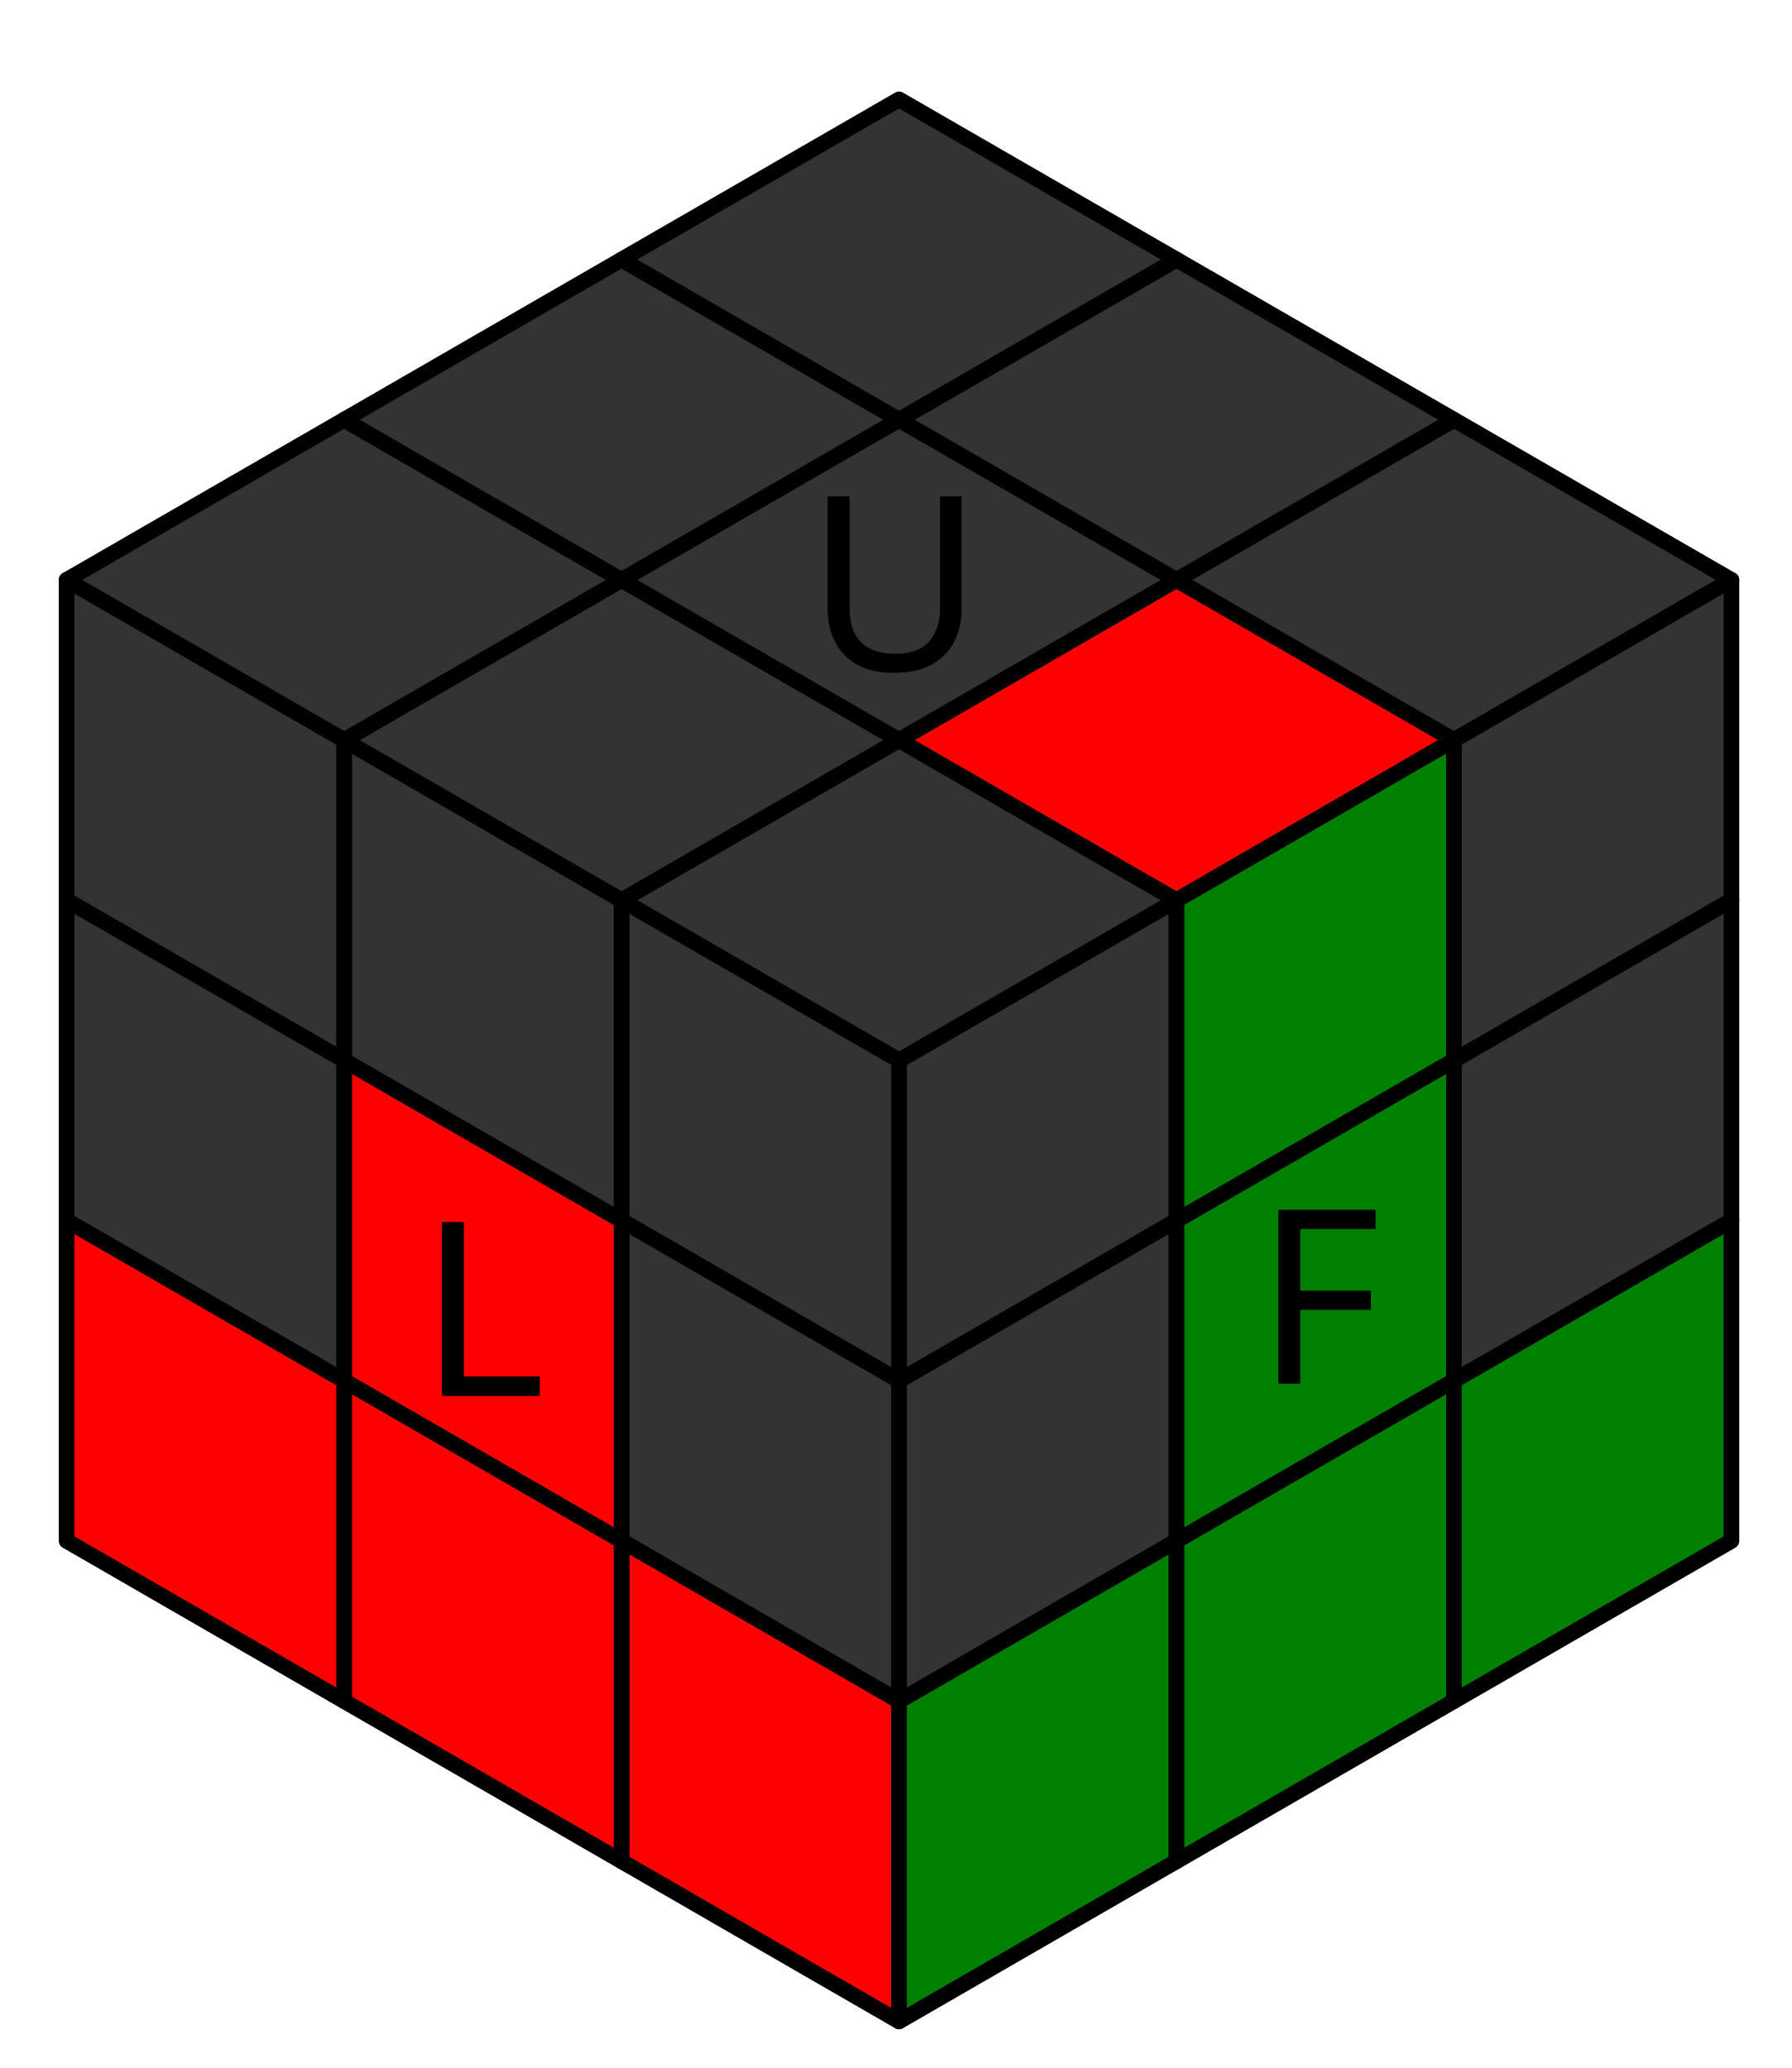
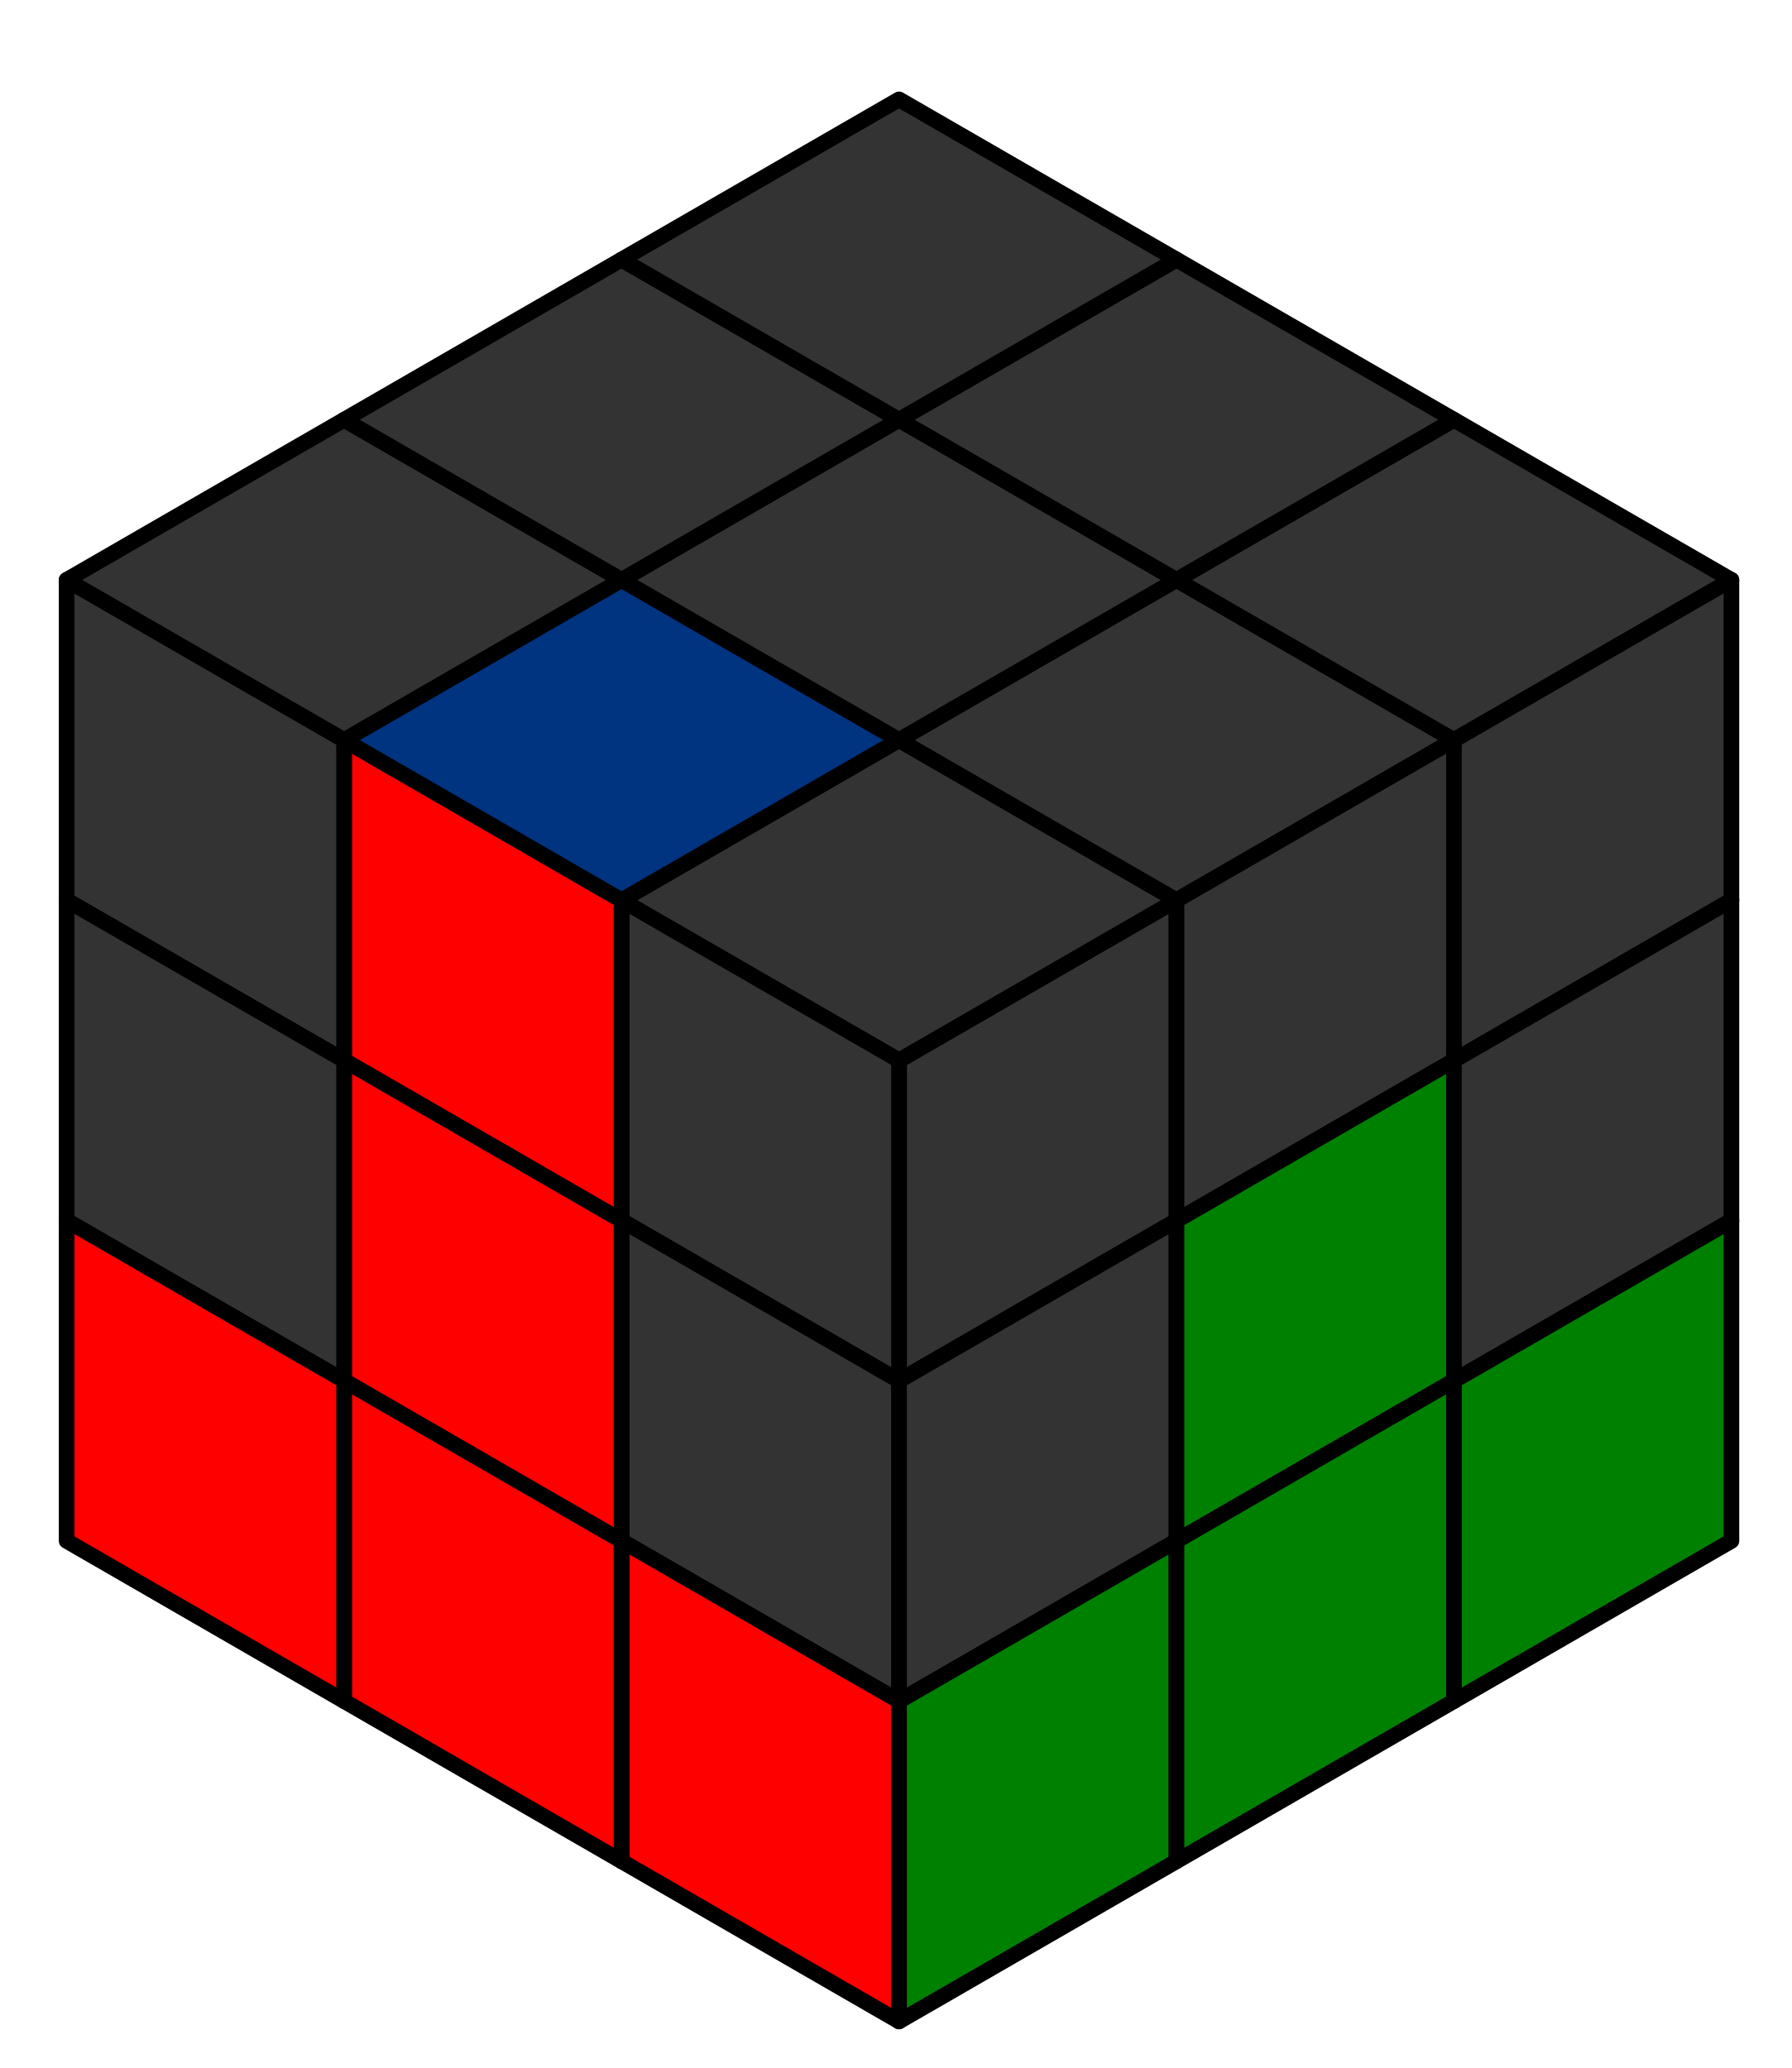
<svg xmlns="http://www.w3.org/2000/svg" version="1.1" id="svg8" x="0px" y="0px" width="294.179px" height="339.688px" viewBox="0 0 294.179 339.688" enable-background="new 0 0 294.179 339.688" xml:space="preserve">
  <defs id="defs3496">
	
	
		</defs>
  <g id="layer1" transform="translate(-41.38718,-50.19777)">
    <path id="path144" fill="none" d="   M335.566,304.964l-147.09,84.922L41.387,304.964V135.12l147.089-84.922l147.09,84.922V304.964z" />
  </g>
  <g id="layer2" transform="translate(-41.38718,-50.19777)">
    <path id="path151-73" fill="#333333" stroke="#000000" stroke-width="0.682" d="M234.606,198.07l-45.569,26.31v52.618l45.569-26.31   V198.07z" style="stroke-width:2.57;stroke-miterlimit:4;stroke-dasharray:none;stroke-linejoin:round" />
    <path id="path173-5" fill="#333333" stroke="#000000" stroke-width="0.682" d="M189.037,171.761l-45.569,26.309l45.569,26.31   l45.569-26.31L189.037,171.761z" style="stroke-width:2.57;stroke-miterlimit:4;stroke-dasharray:none;stroke-linejoin:round" />
    <path id="path320" fill="#333333" stroke="#000000" stroke-width="0.682" d="M143.468,198.07l45.569,26.31v52.618l-45.569-26.31   V198.07z" style="stroke-width:2.57;stroke-miterlimit:4;stroke-dasharray:none;stroke-linejoin:round" />
    <path id="path339" fill="#333333" stroke="#000000" stroke-width="0.682" d="M143.468,250.688l45.569,26.31v52.618l-45.569-26.309   V250.688z" style="stroke-width:2.57;stroke-miterlimit:4;stroke-dasharray:none;stroke-linejoin:round" />
    <path id="path341" fill="#FF0000" stroke="#000000" stroke-width="0.682" d="M143.468,303.308l45.569,26.309v52.619l-45.569-26.31   V303.308z" style="stroke-width:2.57;stroke-miterlimit:4;stroke-dasharray:none;stroke-linejoin:round" />
-     <path id="path343" fill="#333333" stroke="#000000" stroke-width="0.682" d="M97.899,171.761l45.569,26.31v52.618L97.899,224.38   V171.761z" style="stroke-width:2.57;stroke-miterlimit:4;stroke-dasharray:none;stroke-linejoin:round" />
+     <path id="path343" fill="#333333" stroke="#000000" stroke-width="0.682" d="M97.899,171.761l45.569,26.31v52.618L97.899,224.38   V171.761z" style="stroke-width:2.57;stroke-miterlimit:4;stroke-dasharray:none;stroke-linejoin:round;fill:#ff0000" />
    <path id="path345" fill="#FF0000" stroke="#000000" stroke-width="0.682" d="M97.899,224.38l45.569,26.309v52.619l-45.569-26.31   V224.38z" style="stroke-width:2.57;stroke-miterlimit:4;stroke-dasharray:none;stroke-linejoin:round" />
    <path id="path347" fill="#FF0000" stroke="#000000" stroke-width="0.682" d="M97.899,276.998l45.569,26.31v52.618l-45.569-26.31   V276.998z" style="stroke-width:2.57;stroke-miterlimit:4;stroke-dasharray:none;stroke-linejoin:round" />
    <path id="path349" fill="#333333" stroke="#000000" stroke-width="0.682" d="M52.33,145.451l45.569,26.31v52.619L52.33,198.07   V145.451z" style="stroke-width:2.57;stroke-miterlimit:4;stroke-dasharray:none;stroke-linejoin:round" />
    <path id="path351" fill="#333333" stroke="#000000" stroke-width="0.682" d="M52.33,198.07l45.569,26.31v52.618l-45.569-26.31   V198.07z" style="stroke-width:2.57;stroke-miterlimit:4;stroke-dasharray:none;stroke-linejoin:round" />
    <path id="path353" fill="#FF0000" stroke="#000000" stroke-width="0.682" d="M52.33,250.688l45.569,26.31v52.618l-45.569-26.31   V250.688z" style="stroke-width:2.57;stroke-miterlimit:4;stroke-dasharray:none;stroke-linejoin:round" />
-     <path id="path355" fill="#333333" stroke="#000000" stroke-width="0.682" d="M143.468,145.452l-45.569,26.309l45.569,26.31   l45.569-26.31L143.468,145.452z" style="stroke-width:2.57;stroke-miterlimit:4;stroke-dasharray:none;stroke-linejoin:round" />
+     <path id="path355" fill="#333333" stroke="#000000" stroke-width="0.682" d="M143.468,145.452l-45.569,26.309l45.569,26.31   l45.569-26.31L143.468,145.452z" style="stroke-width:2.57;stroke-miterlimit:4;stroke-dasharray:none;stroke-linejoin:round;fill:#003380" />
    <path id="path357" fill="#333333" stroke="#000000" stroke-width="0.682" d="M97.899,119.142L52.33,145.451l45.569,26.31   l45.569-26.31L97.899,119.142z" style="stroke-width:2.57;stroke-miterlimit:4;stroke-dasharray:none;stroke-linejoin:round" />
-     <path id="path359" fill="#FF0000" stroke="#000000" stroke-width="0.682" d="M234.606,145.452l-45.569,26.309l45.569,26.31   l45.569-26.31L234.606,145.452z" style="stroke-width:2.57;stroke-miterlimit:4;stroke-dasharray:none;stroke-linejoin:round" />
+     <path id="path359" fill="#FF0000" stroke="#000000" stroke-width="0.682" d="M234.606,145.452l-45.569,26.309l45.569,26.31   l45.569-26.31L234.606,145.452z" style="stroke-width:2.57;stroke-miterlimit:4;stroke-dasharray:none;stroke-linejoin:round;fill:#333333" />
    <path id="path361" fill="#333333" stroke="#000000" stroke-width="0.682" d="M189.037,119.142l-45.569,26.309l45.569,26.31   l45.569-26.31L189.037,119.142z" style="stroke-width:2.57;stroke-miterlimit:4;stroke-dasharray:none;stroke-linejoin:round" />
    <path id="path363" fill="#333333" stroke="#000000" stroke-width="0.682" d="M143.468,92.833l-45.569,26.309l45.569,26.31   l45.569-26.31L143.468,92.833z" style="stroke-width:2.57;stroke-miterlimit:4;stroke-dasharray:none;stroke-linejoin:round" />
    <path id="path365" fill="#333333" stroke="#000000" stroke-width="0.682" d="M280.176,119.143l-45.569,26.309l45.569,26.31   l45.568-26.31L280.176,119.143z" style="stroke-width:2.57;stroke-miterlimit:4;stroke-dasharray:none;stroke-linejoin:round" />
    <path id="path367" fill="#333333" stroke="#000000" stroke-width="0.682" d="M234.606,92.833l-45.569,26.309l45.569,26.31   l45.569-26.31L234.606,92.833z" style="stroke-width:2.57;stroke-miterlimit:4;stroke-dasharray:none;stroke-linejoin:round" />
    <path id="path369" fill="#333333" stroke="#000000" stroke-width="0.682" d="M189.037,66.523l-45.569,26.309l45.569,26.31   l45.569-26.31L189.037,66.523z" style="stroke-width:2.57;stroke-miterlimit:4;stroke-dasharray:none;stroke-linejoin:round" />
    <path id="path371" fill="#333333" stroke="#000000" stroke-width="0.682" d="M234.606,250.688l-45.569,26.31v52.618l45.569-26.309   V250.688z" style="stroke-width:2.57;stroke-miterlimit:4;stroke-dasharray:none;stroke-linejoin:round" />
    <path id="path373" fill="#008000" stroke="#000000" stroke-width="0.682" d="M234.606,303.308l-45.569,26.309v52.619l45.569-26.31   V303.308z" style="stroke-width:2.57;stroke-miterlimit:4;stroke-dasharray:none;stroke-linejoin:round" />
-     <path id="path375" fill="#008000" stroke="#000000" stroke-width="0.682" d="M280.176,171.761l-45.569,26.31v52.618l45.569-26.309   V171.761z" style="stroke-width:2.57;stroke-miterlimit:4;stroke-dasharray:none;stroke-linejoin:round" />
+     <path id="path375" fill="#008000" stroke="#000000" stroke-width="0.682" d="M280.176,171.761l-45.569,26.31v52.618l45.569-26.309   V171.761z" style="stroke-width:2.57;stroke-miterlimit:4;stroke-dasharray:none;stroke-linejoin:round;fill:#333333" />
    <path id="path377" fill="#008000" stroke="#000000" stroke-width="0.682" d="M280.176,224.38l-45.569,26.309v52.619l45.569-26.31   V224.38z" style="stroke-width:2.57;stroke-miterlimit:4;stroke-dasharray:none;stroke-linejoin:round" />
    <path id="path379" fill="#008000" stroke="#000000" stroke-width="0.682" d="M280.176,276.998l-45.569,26.31v52.619l45.569-26.311   V276.998z" style="stroke-width:2.57;stroke-miterlimit:4;stroke-dasharray:none;stroke-linejoin:round" />
    <path id="path381" fill="#333333" stroke="#000000" stroke-width="0.682" d="M325.744,145.452l-45.568,26.31v52.619l45.568-26.31   V145.452z" style="stroke-width:2.57;stroke-miterlimit:4;stroke-dasharray:none;stroke-linejoin:round" />
    <path id="path383" fill="#333333" stroke="#000000" stroke-width="0.682" d="M325.744,198.07l-45.568,26.31v52.618l45.568-26.31   V198.07z" style="stroke-width:2.57;stroke-miterlimit:4;stroke-dasharray:none;stroke-linejoin:round" />
    <path id="path385" fill="#008000" stroke="#000000" stroke-width="0.682" d="M325.744,250.688l-45.568,26.31v52.618l45.568-26.309   V250.688z" style="stroke-width:2.57;stroke-miterlimit:4;stroke-dasharray:none;stroke-linejoin:round" />
-     <text xml:space="preserve" style="font-style:normal;font-weight:normal;font-size:40px;line-height:1.25;font-family:sans-serif;fill:#000000;fill-opacity:1;stroke:none" x="247.458" y="277.482" id="text4730">
-       <tspan id="tspan4728" x="247.458" y="277.482">F</tspan>
-     </text>
-     <text xml:space="preserve" style="font-style:normal;font-weight:normal;font-size:40px;line-height:1.25;font-family:sans-serif;fill:#000000;fill-opacity:1;stroke:none" x="110.078" y="279.502" id="text4734">
-       <tspan id="tspan4732" x="110.078" y="279.502">L</tspan>
-     </text>
-     <text xml:space="preserve" style="font-style:normal;font-weight:normal;font-size:40px;line-height:1.25;font-family:sans-serif;fill:#000000;fill-opacity:1;stroke:none" x="173.717" y="160.304" id="text4738">
-       <tspan id="tspan4736" x="173.717" y="160.304">U</tspan>
-     </text>
  </g>
</svg>
